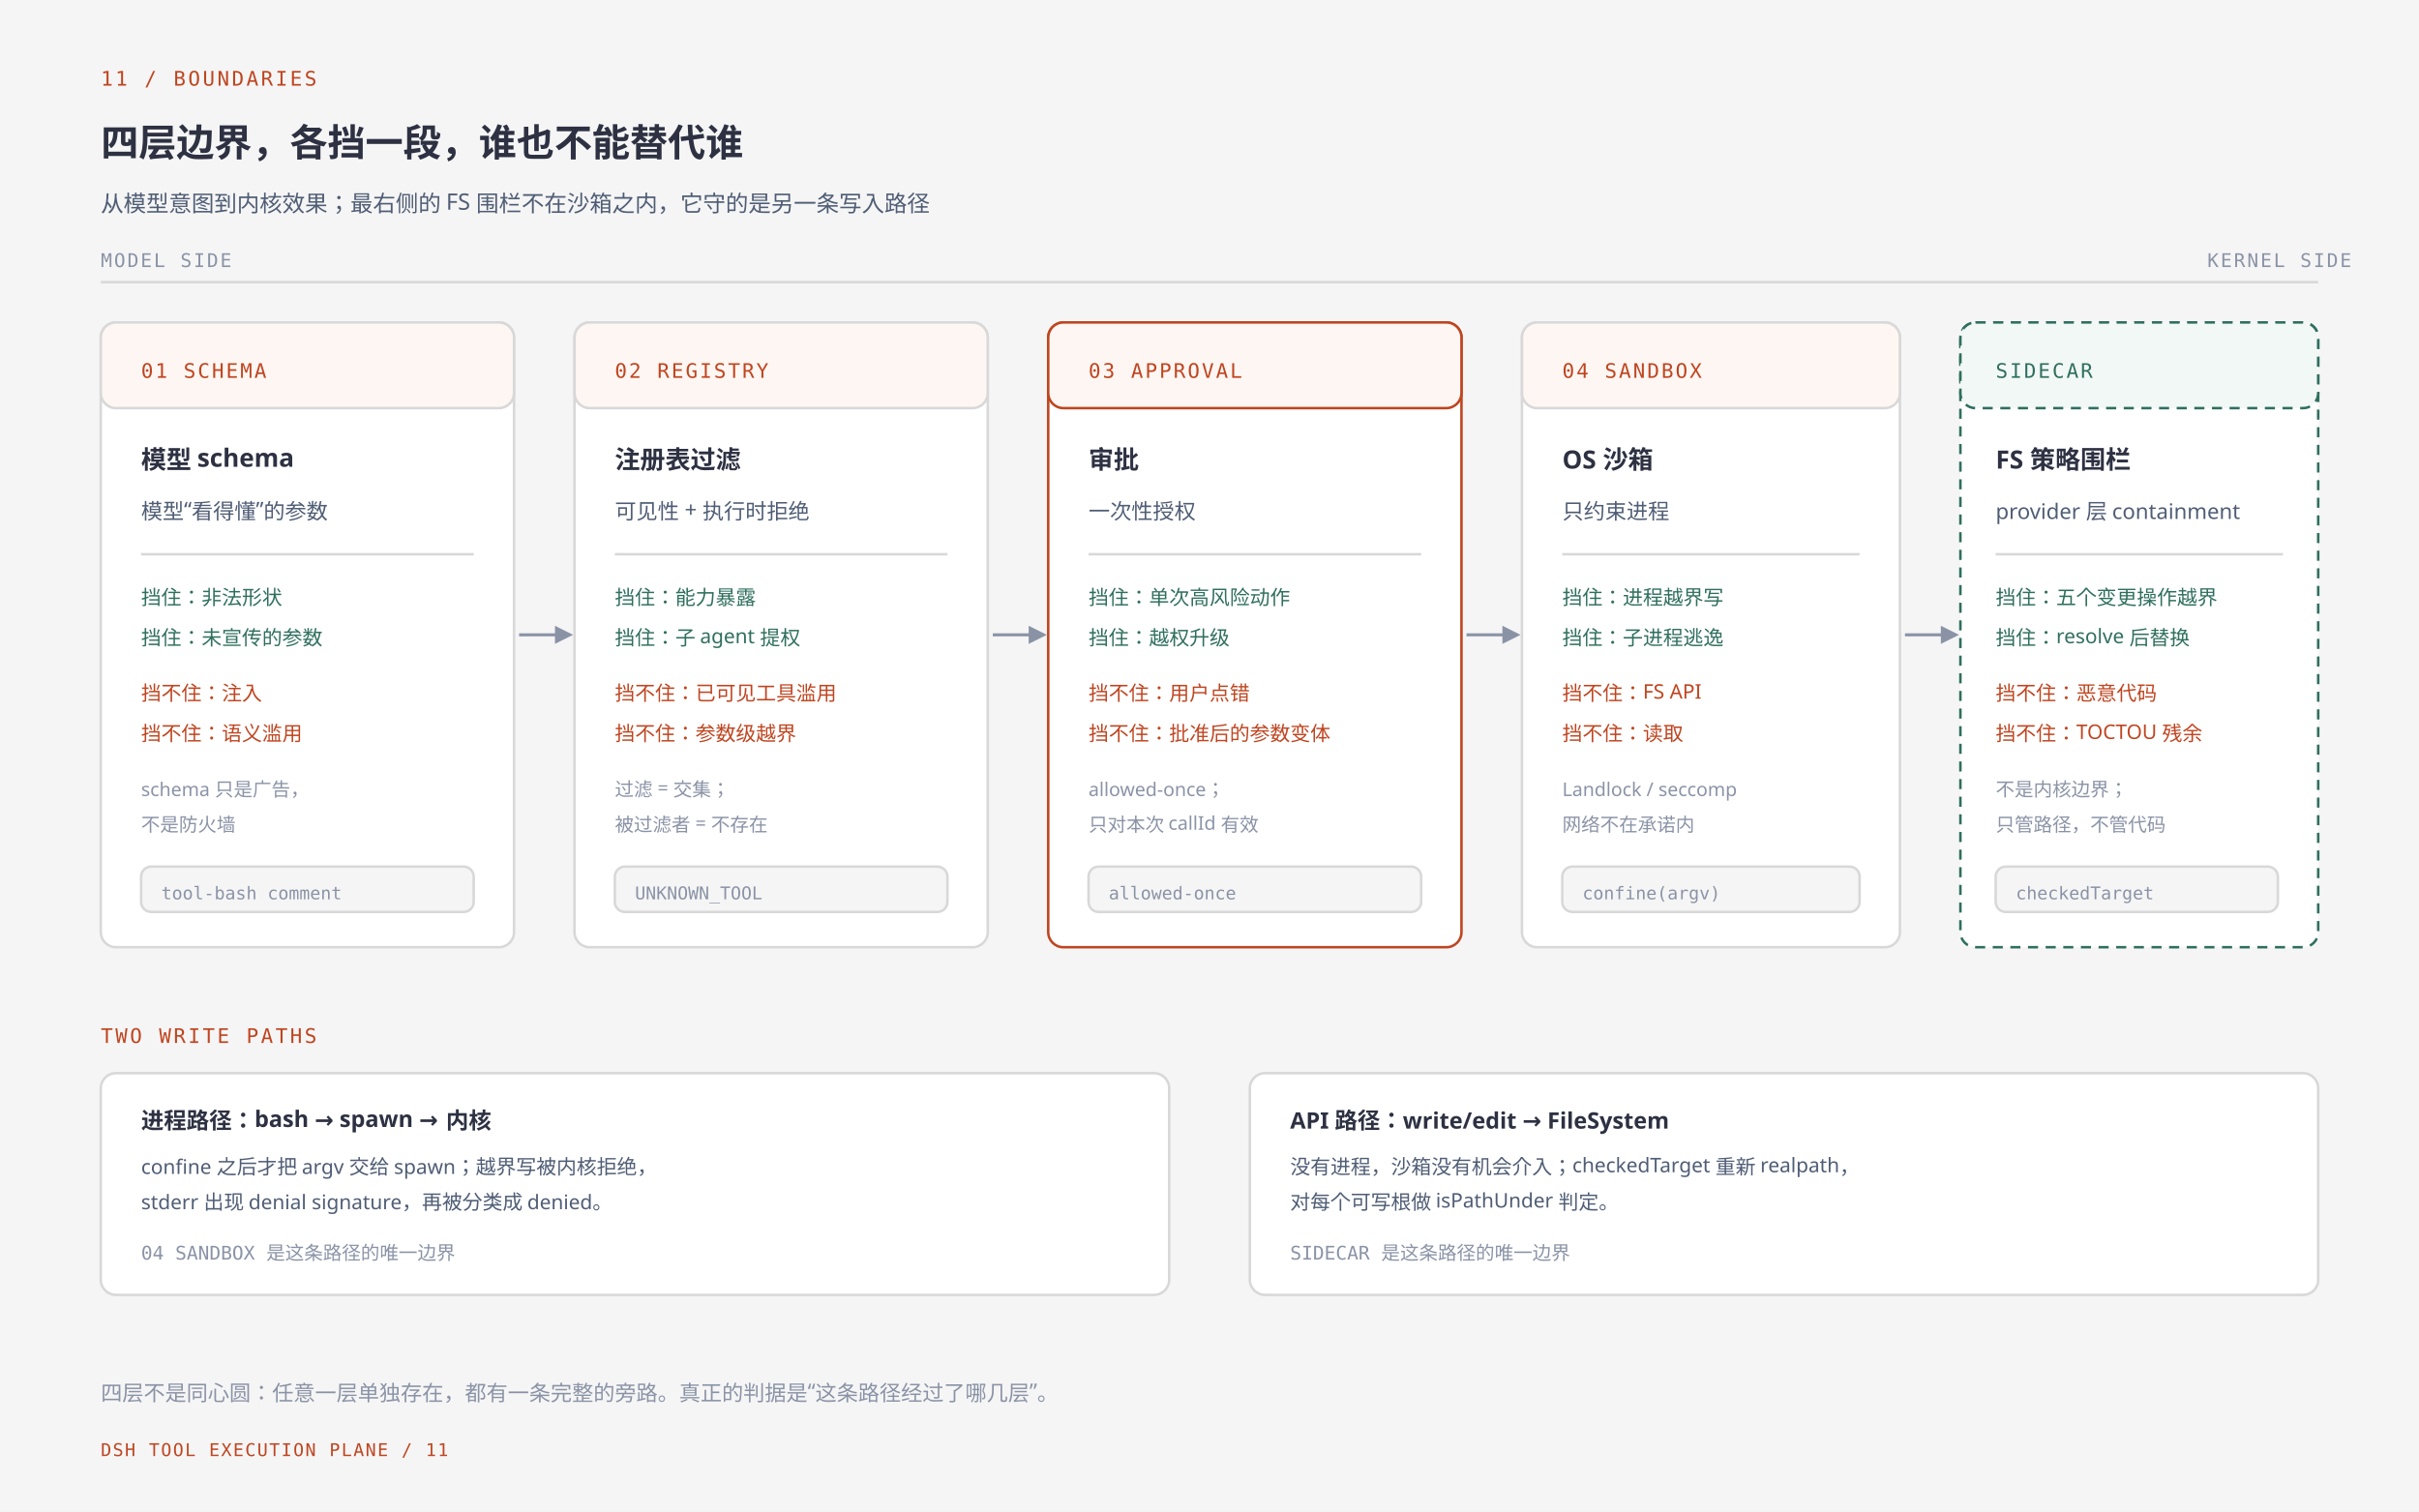
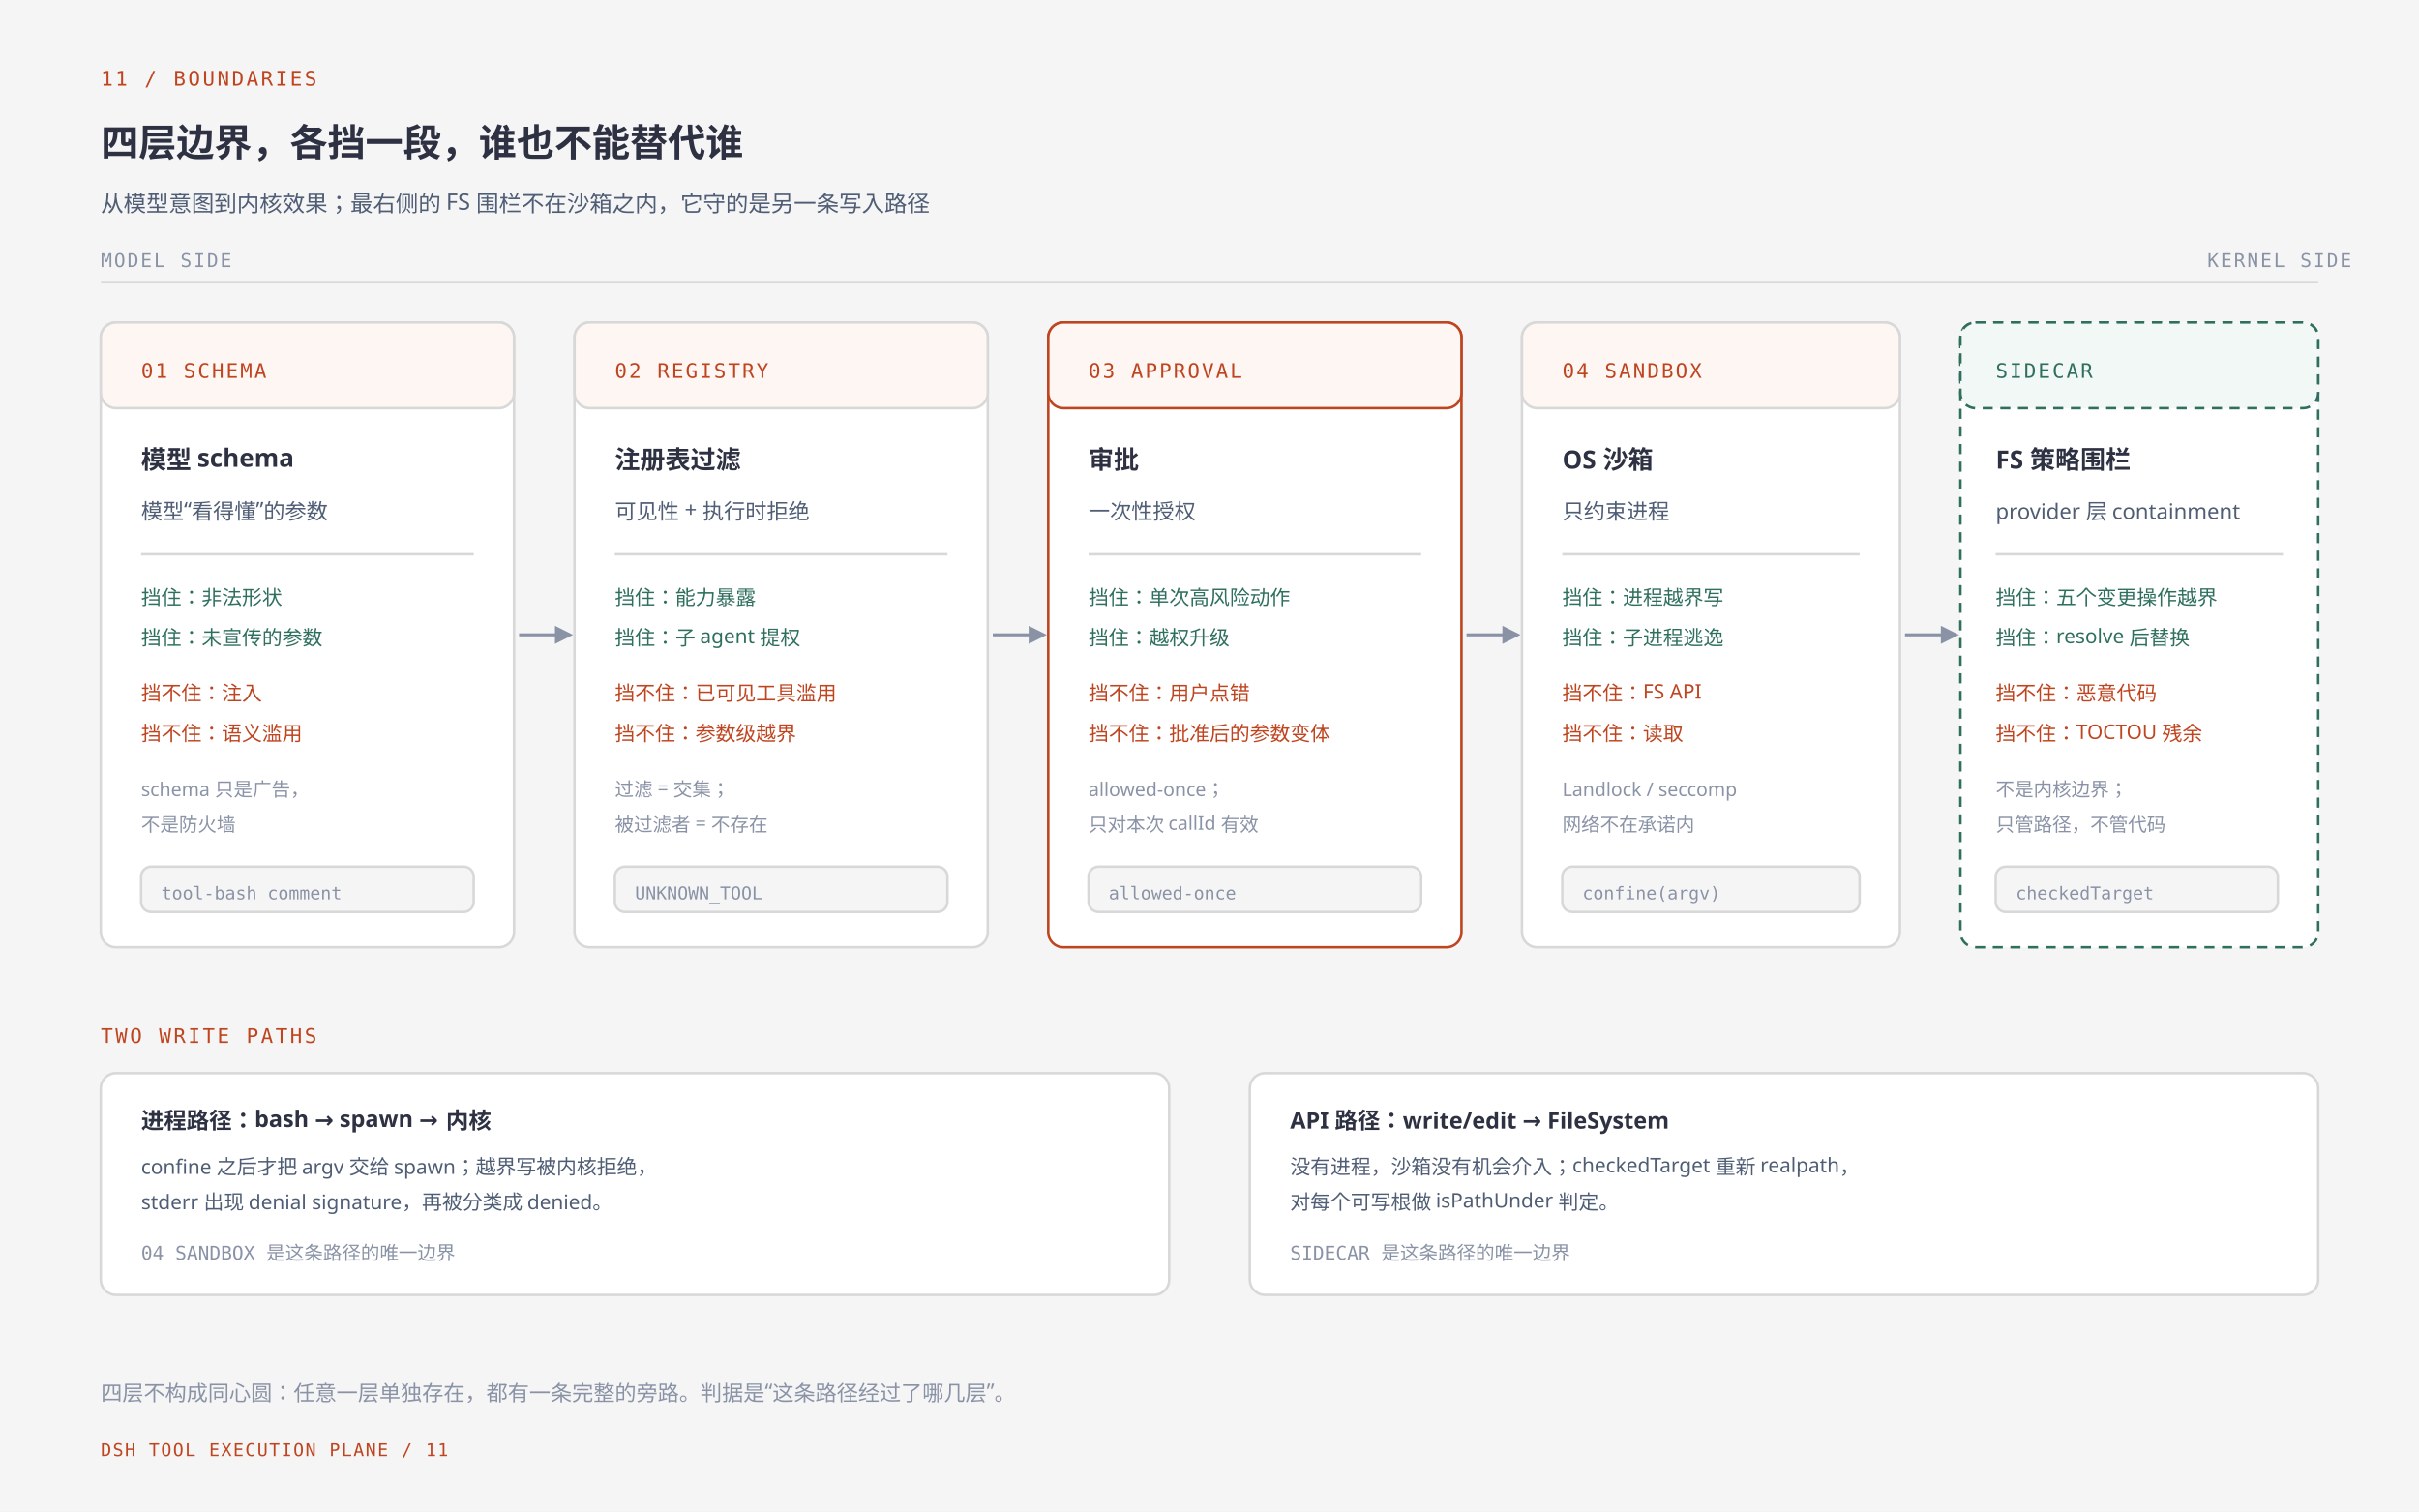
<svg xmlns="http://www.w3.org/2000/svg" width="960" height="600" viewBox="0 0 960 600" role="img" aria-labelledby="f01-d1-title f01-d1-desc">
  <defs>
    <marker id="f01-a" viewBox="0 0 10 10" refX="8" refY="5" markerWidth="6" markerHeight="6" orient="auto-start-reverse">
      <path d="M 0 0 L 10 5 L 0 10 z" fill="#8a93a6" />
    </marker>
    <marker id="f01-r" viewBox="0 0 10 10" refX="8" refY="5" markerWidth="6" markerHeight="6" orient="auto-start-reverse">
      <path d="M 0 0 L 10 5 L 0 10 z" fill="#bf4520" />
    </marker>
  </defs>
  <rect width="960" height="600" fill="#f5f5f5" />
  <text x="40" y="34" font-family="'Geist Mono','SF Mono',ui-monospace,monospace" font-size="8" letter-spacing="0.12em" fill="#bf4520">11 / BOUNDARIES</text>
  <text x="40" y="62" font-family="'Geist','PingFang SC','Noto Sans SC',system-ui,sans-serif" font-size="15" font-weight="600" fill="#2d3142">四层边界，各挡一段，谁也不能替代谁</text>
  <text x="40" y="84" font-family="'Geist','PingFang SC','Noto Sans SC',system-ui,sans-serif" font-size="9" fill="#4f5d75">从模型意图到内核效果；最右侧的 FS 围栏不在沙箱之内，它守的是另一条写入路径</text>
  <line x1="40" y1="112" x2="920" y2="112" stroke="#d8d8d8" stroke-width="1" />
  <text x="40" y="106" font-family="'Geist Mono','SF Mono',ui-monospace,monospace" font-size="7.5" letter-spacing="0.1em" fill="#8a93a6">MODEL SIDE</text>
  <text x="876" y="106" font-family="'Geist Mono','SF Mono',ui-monospace,monospace" font-size="7.5" letter-spacing="0.1em" fill="#8a93a6">KERNEL SIDE</text>
  <rect x="40" y="128" width="164" height="248" rx="6" fill="#ffffff" stroke="#d8d8d8" />
  <rect x="40" y="128" width="164" height="34" rx="6" fill="#fdf6f2" stroke="#d8d8d8" />
  <text x="56" y="150" font-family="'Geist Mono','SF Mono',ui-monospace,monospace" font-size="8" letter-spacing="0.1em" fill="#bf4520">01 SCHEMA</text>
  <text x="56" y="186" font-family="'Geist','PingFang SC','Noto Sans SC',system-ui,sans-serif" font-size="10" font-weight="600" fill="#2d3142">模型 schema</text>
  <text x="56" y="206" font-family="'Geist','PingFang SC','Noto Sans SC',system-ui,sans-serif" font-size="8.5" fill="#4f5d75">模型“看得懂”的参数</text>
  <line x1="56" y1="220" x2="188" y2="220" stroke="#d8d8d8" />
  <text x="56" y="240" font-family="'Geist','PingFang SC','Noto Sans SC',system-ui,sans-serif" font-size="8" fill="#2f6f5e">挡住：非法形状</text>
  <text x="56" y="256" font-family="'Geist','PingFang SC','Noto Sans SC',system-ui,sans-serif" font-size="8" fill="#2f6f5e">挡住：未宣传的参数</text>
  <text x="56" y="278" font-family="'Geist','PingFang SC','Noto Sans SC',system-ui,sans-serif" font-size="8" fill="#bf4520">挡不住：注入</text>
  <text x="56" y="294" font-family="'Geist','PingFang SC','Noto Sans SC',system-ui,sans-serif" font-size="8" fill="#bf4520">挡不住：语义滥用</text>
  <text x="56" y="316" font-family="'Geist','PingFang SC','Noto Sans SC',system-ui,sans-serif" font-size="7.5" fill="#8a93a6">schema 只是广告，</text>
  <text x="56" y="330" font-family="'Geist','PingFang SC','Noto Sans SC',system-ui,sans-serif" font-size="7.5" fill="#8a93a6">不是防火墙</text>
  <rect x="56" y="344" width="132" height="18" rx="4" fill="#f5f5f5" stroke="#d8d8d8" />
  <text x="64" y="357" font-family="'Geist Mono','SF Mono',ui-monospace,monospace" font-size="7" fill="#8a93a6">tool-bash comment</text>
  <line x1="206" y1="252" x2="226" y2="252" stroke="#8a93a6" stroke-width="1.2" marker-end="url(#f01-a)" />
  <rect x="228" y="128" width="164" height="248" rx="6" fill="#ffffff" stroke="#d8d8d8" />
  <rect x="228" y="128" width="164" height="34" rx="6" fill="#fdf6f2" stroke="#d8d8d8" />
  <text x="244" y="150" font-family="'Geist Mono','SF Mono',ui-monospace,monospace" font-size="8" letter-spacing="0.1em" fill="#bf4520">02 REGISTRY</text>
  <text x="244" y="186" font-family="'Geist','PingFang SC','Noto Sans SC',system-ui,sans-serif" font-size="10" font-weight="600" fill="#2d3142">注册表过滤</text>
  <text x="244" y="206" font-family="'Geist','PingFang SC','Noto Sans SC',system-ui,sans-serif" font-size="8.5" fill="#4f5d75">可见性 + 执行时拒绝</text>
  <line x1="244" y1="220" x2="376" y2="220" stroke="#d8d8d8" />
  <text x="244" y="240" font-family="'Geist','PingFang SC','Noto Sans SC',system-ui,sans-serif" font-size="8" fill="#2f6f5e">挡住：能力暴露</text>
  <text x="244" y="256" font-family="'Geist','PingFang SC','Noto Sans SC',system-ui,sans-serif" font-size="8" fill="#2f6f5e">挡住：子 agent 提权</text>
  <text x="244" y="278" font-family="'Geist','PingFang SC','Noto Sans SC',system-ui,sans-serif" font-size="8" fill="#bf4520">挡不住：已可见工具滥用</text>
  <text x="244" y="294" font-family="'Geist','PingFang SC','Noto Sans SC',system-ui,sans-serif" font-size="8" fill="#bf4520">挡不住：参数级越界</text>
  <text x="244" y="316" font-family="'Geist','PingFang SC','Noto Sans SC',system-ui,sans-serif" font-size="7.5" fill="#8a93a6">过滤 = 交集；</text>
  <text x="244" y="330" font-family="'Geist','PingFang SC','Noto Sans SC',system-ui,sans-serif" font-size="7.5" fill="#8a93a6">被过滤者 = 不存在</text>
  <rect x="244" y="344" width="132" height="18" rx="4" fill="#f5f5f5" stroke="#d8d8d8" />
  <text x="252" y="357" font-family="'Geist Mono','SF Mono',ui-monospace,monospace" font-size="7" fill="#8a93a6">UNKNOWN_TOOL</text>
  <line x1="394" y1="252" x2="414" y2="252" stroke="#8a93a6" stroke-width="1.2" marker-end="url(#f01-a)" />
  <rect x="416" y="128" width="164" height="248" rx="6" fill="#ffffff" stroke="#bf4520" />
  <rect x="416" y="128" width="164" height="34" rx="6" fill="#fdf6f2" stroke="#bf4520" />
  <text x="432" y="150" font-family="'Geist Mono','SF Mono',ui-monospace,monospace" font-size="8" letter-spacing="0.1em" fill="#bf4520">03 APPROVAL</text>
  <text x="432" y="186" font-family="'Geist','PingFang SC','Noto Sans SC',system-ui,sans-serif" font-size="10" font-weight="600" fill="#2d3142">审批</text>
  <text x="432" y="206" font-family="'Geist','PingFang SC','Noto Sans SC',system-ui,sans-serif" font-size="8.5" fill="#4f5d75">一次性授权</text>
  <line x1="432" y1="220" x2="564" y2="220" stroke="#d8d8d8" />
  <text x="432" y="240" font-family="'Geist','PingFang SC','Noto Sans SC',system-ui,sans-serif" font-size="8" fill="#2f6f5e">挡住：单次高风险动作</text>
  <text x="432" y="256" font-family="'Geist','PingFang SC','Noto Sans SC',system-ui,sans-serif" font-size="8" fill="#2f6f5e">挡住：越权升级</text>
  <text x="432" y="278" font-family="'Geist','PingFang SC','Noto Sans SC',system-ui,sans-serif" font-size="8" fill="#bf4520">挡不住：用户点错</text>
  <text x="432" y="294" font-family="'Geist','PingFang SC','Noto Sans SC',system-ui,sans-serif" font-size="8" fill="#bf4520">挡不住：批准后的参数变体</text>
  <text x="432" y="316" font-family="'Geist','PingFang SC','Noto Sans SC',system-ui,sans-serif" font-size="7.5" fill="#8a93a6">allowed-once；</text>
  <text x="432" y="330" font-family="'Geist','PingFang SC','Noto Sans SC',system-ui,sans-serif" font-size="7.5" fill="#8a93a6">只对本次 callId 有效</text>
  <rect x="432" y="344" width="132" height="18" rx="4" fill="#f5f5f5" stroke="#d8d8d8" />
  <text x="440" y="357" font-family="'Geist Mono','SF Mono',ui-monospace,monospace" font-size="7" fill="#8a93a6">allowed-once</text>
  <line x1="582" y1="252" x2="602" y2="252" stroke="#8a93a6" stroke-width="1.2" marker-end="url(#f01-a)" />
  <rect x="604" y="128" width="150" height="248" rx="6" fill="#ffffff" stroke="#d8d8d8" />
  <rect x="604" y="128" width="150" height="34" rx="6" fill="#fdf6f2" stroke="#d8d8d8" />
  <text x="620" y="150" font-family="'Geist Mono','SF Mono',ui-monospace,monospace" font-size="8" letter-spacing="0.1em" fill="#bf4520">04 SANDBOX</text>
  <text x="620" y="186" font-family="'Geist','PingFang SC','Noto Sans SC',system-ui,sans-serif" font-size="10" font-weight="600" fill="#2d3142">OS 沙箱</text>
  <text x="620" y="206" font-family="'Geist','PingFang SC','Noto Sans SC',system-ui,sans-serif" font-size="8.5" fill="#4f5d75">只约束进程</text>
  <line x1="620" y1="220" x2="738" y2="220" stroke="#d8d8d8" />
  <text x="620" y="240" font-family="'Geist','PingFang SC','Noto Sans SC',system-ui,sans-serif" font-size="8" fill="#2f6f5e">挡住：进程越界写</text>
  <text x="620" y="256" font-family="'Geist','PingFang SC','Noto Sans SC',system-ui,sans-serif" font-size="8" fill="#2f6f5e">挡住：子进程逃逸</text>
  <text x="620" y="278" font-family="'Geist','PingFang SC','Noto Sans SC',system-ui,sans-serif" font-size="8" fill="#bf4520">挡不住：FS API</text>
  <text x="620" y="294" font-family="'Geist','PingFang SC','Noto Sans SC',system-ui,sans-serif" font-size="8" fill="#bf4520">挡不住：读取</text>
  <text x="620" y="316" font-family="'Geist','PingFang SC','Noto Sans SC',system-ui,sans-serif" font-size="7.5" fill="#8a93a6">Landlock / seccomp</text>
  <text x="620" y="330" font-family="'Geist','PingFang SC','Noto Sans SC',system-ui,sans-serif" font-size="7.5" fill="#8a93a6">网络不在承诺内</text>
  <rect x="620" y="344" width="118" height="18" rx="4" fill="#f5f5f5" stroke="#d8d8d8" />
  <text x="628" y="357" font-family="'Geist Mono','SF Mono',ui-monospace,monospace" font-size="7" fill="#8a93a6">confine(argv)</text>
  <line x1="756" y1="252" x2="776" y2="252" stroke="#8a93a6" stroke-width="1.2" marker-end="url(#f01-a)" />
  <rect x="778" y="128" width="142" height="248" rx="6" fill="#ffffff" stroke="#2f6f5e" stroke-dasharray="4 3" />
  <rect x="778" y="128" width="142" height="34" rx="6" fill="#f2f8f6" stroke="#2f6f5e" stroke-dasharray="4 3" />
  <text x="792" y="150" font-family="'Geist Mono','SF Mono',ui-monospace,monospace" font-size="8" letter-spacing="0.1em" fill="#2f6f5e">SIDECAR</text>
  <text x="792" y="186" font-family="'Geist','PingFang SC','Noto Sans SC',system-ui,sans-serif" font-size="10" font-weight="600" fill="#2d3142">FS 策略围栏</text>
  <text x="792" y="206" font-family="'Geist','PingFang SC','Noto Sans SC',system-ui,sans-serif" font-size="8.5" fill="#4f5d75">provider 层 containment</text>
  <line x1="792" y1="220" x2="906" y2="220" stroke="#d8d8d8" />
  <text x="792" y="240" font-family="'Geist','PingFang SC','Noto Sans SC',system-ui,sans-serif" font-size="8" fill="#2f6f5e">挡住：五个变更操作越界</text>
  <text x="792" y="256" font-family="'Geist','PingFang SC','Noto Sans SC',system-ui,sans-serif" font-size="8" fill="#2f6f5e">挡住：resolve 后替换</text>
  <text x="792" y="278" font-family="'Geist','PingFang SC','Noto Sans SC',system-ui,sans-serif" font-size="8" fill="#bf4520">挡不住：恶意代码</text>
  <text x="792" y="294" font-family="'Geist','PingFang SC','Noto Sans SC',system-ui,sans-serif" font-size="8" fill="#bf4520">挡不住：TOCTOU 残余</text>
  <text x="792" y="316" font-family="'Geist','PingFang SC','Noto Sans SC',system-ui,sans-serif" font-size="7.5" fill="#8a93a6">不是内核边界；</text>
  <text x="792" y="330" font-family="'Geist','PingFang SC','Noto Sans SC',system-ui,sans-serif" font-size="7.5" fill="#8a93a6">只管路径，不管代码</text>
  <rect x="792" y="344" width="112" height="18" rx="4" fill="#f5f5f5" stroke="#d8d8d8" />
  <text x="800" y="357" font-family="'Geist Mono','SF Mono',ui-monospace,monospace" font-size="7" fill="#8a93a6">checkedTarget</text>
  <text x="40" y="414" font-family="'Geist Mono','SF Mono',ui-monospace,monospace" font-size="8" letter-spacing="0.12em" fill="#bf4520">TWO WRITE PATHS</text>
  <rect x="40" y="426" width="424" height="88" rx="6" fill="#ffffff" stroke="#d8d8d8" />
  <text x="56" y="448" font-family="'Geist','PingFang SC','Noto Sans SC',system-ui,sans-serif" font-size="9" font-weight="600" fill="#2d3142">进程路径：bash → spawn → 内核</text>
  <text x="56" y="466" font-family="'Geist','PingFang SC','Noto Sans SC',system-ui,sans-serif" font-size="8" fill="#4f5d75">confine 之后才把 argv 交给 spawn；越界写被内核拒绝，</text>
  <text x="56" y="480" font-family="'Geist','PingFang SC','Noto Sans SC',system-ui,sans-serif" font-size="8" fill="#4f5d75">stderr 出现 denial signature，再被分类成 denied。</text>
  <text x="56" y="500" font-family="'Geist Mono','SF Mono',ui-monospace,monospace" font-size="7.5" fill="#8a93a6">04 SANDBOX 是这条路径的唯一边界</text>
  <rect x="496" y="426" width="424" height="88" rx="6" fill="#ffffff" stroke="#d8d8d8" />
  <text x="512" y="448" font-family="'Geist','PingFang SC','Noto Sans SC',system-ui,sans-serif" font-size="9" font-weight="600" fill="#2d3142">API 路径：write/edit → FileSystem</text>
  <text x="512" y="466" font-family="'Geist','PingFang SC','Noto Sans SC',system-ui,sans-serif" font-size="8" fill="#4f5d75">没有进程，沙箱没有机会介入；checkedTarget 重新 realpath，</text>
  <text x="512" y="480" font-family="'Geist','PingFang SC','Noto Sans SC',system-ui,sans-serif" font-size="8" fill="#4f5d75">对每个可写根做 isPathUnder 判定。</text>
  <text x="512" y="500" font-family="'Geist Mono','SF Mono',ui-monospace,monospace" font-size="7.5" fill="#8a93a6">SIDECAR 是这条路径的唯一边界</text>
-   <text x="40" y="556" font-family="'Geist','PingFang SC','Noto Sans SC',system-ui,sans-serif" font-size="8.5" fill="#8a93a6">四层不是同心圆：任意一层单独存在，都有一条完整的旁路。真正的判据是“这条路径经过了哪几层”。</text>
+   <text x="40" y="556" font-family="'Geist','PingFang SC','Noto Sans SC',system-ui,sans-serif" font-size="8.5" fill="#8a93a6">四层不构成同心圆：任意一层单独存在，都有一条完整的旁路。判据是“这条路径经过了哪几层”。</text>
  <text x="40" y="578" font-family="'Geist Mono','SF Mono',ui-monospace,monospace" font-size="7" letter-spacing="0.08em" fill="#bf4520">DSH TOOL EXECUTION PLANE / 11</text>
</svg>
